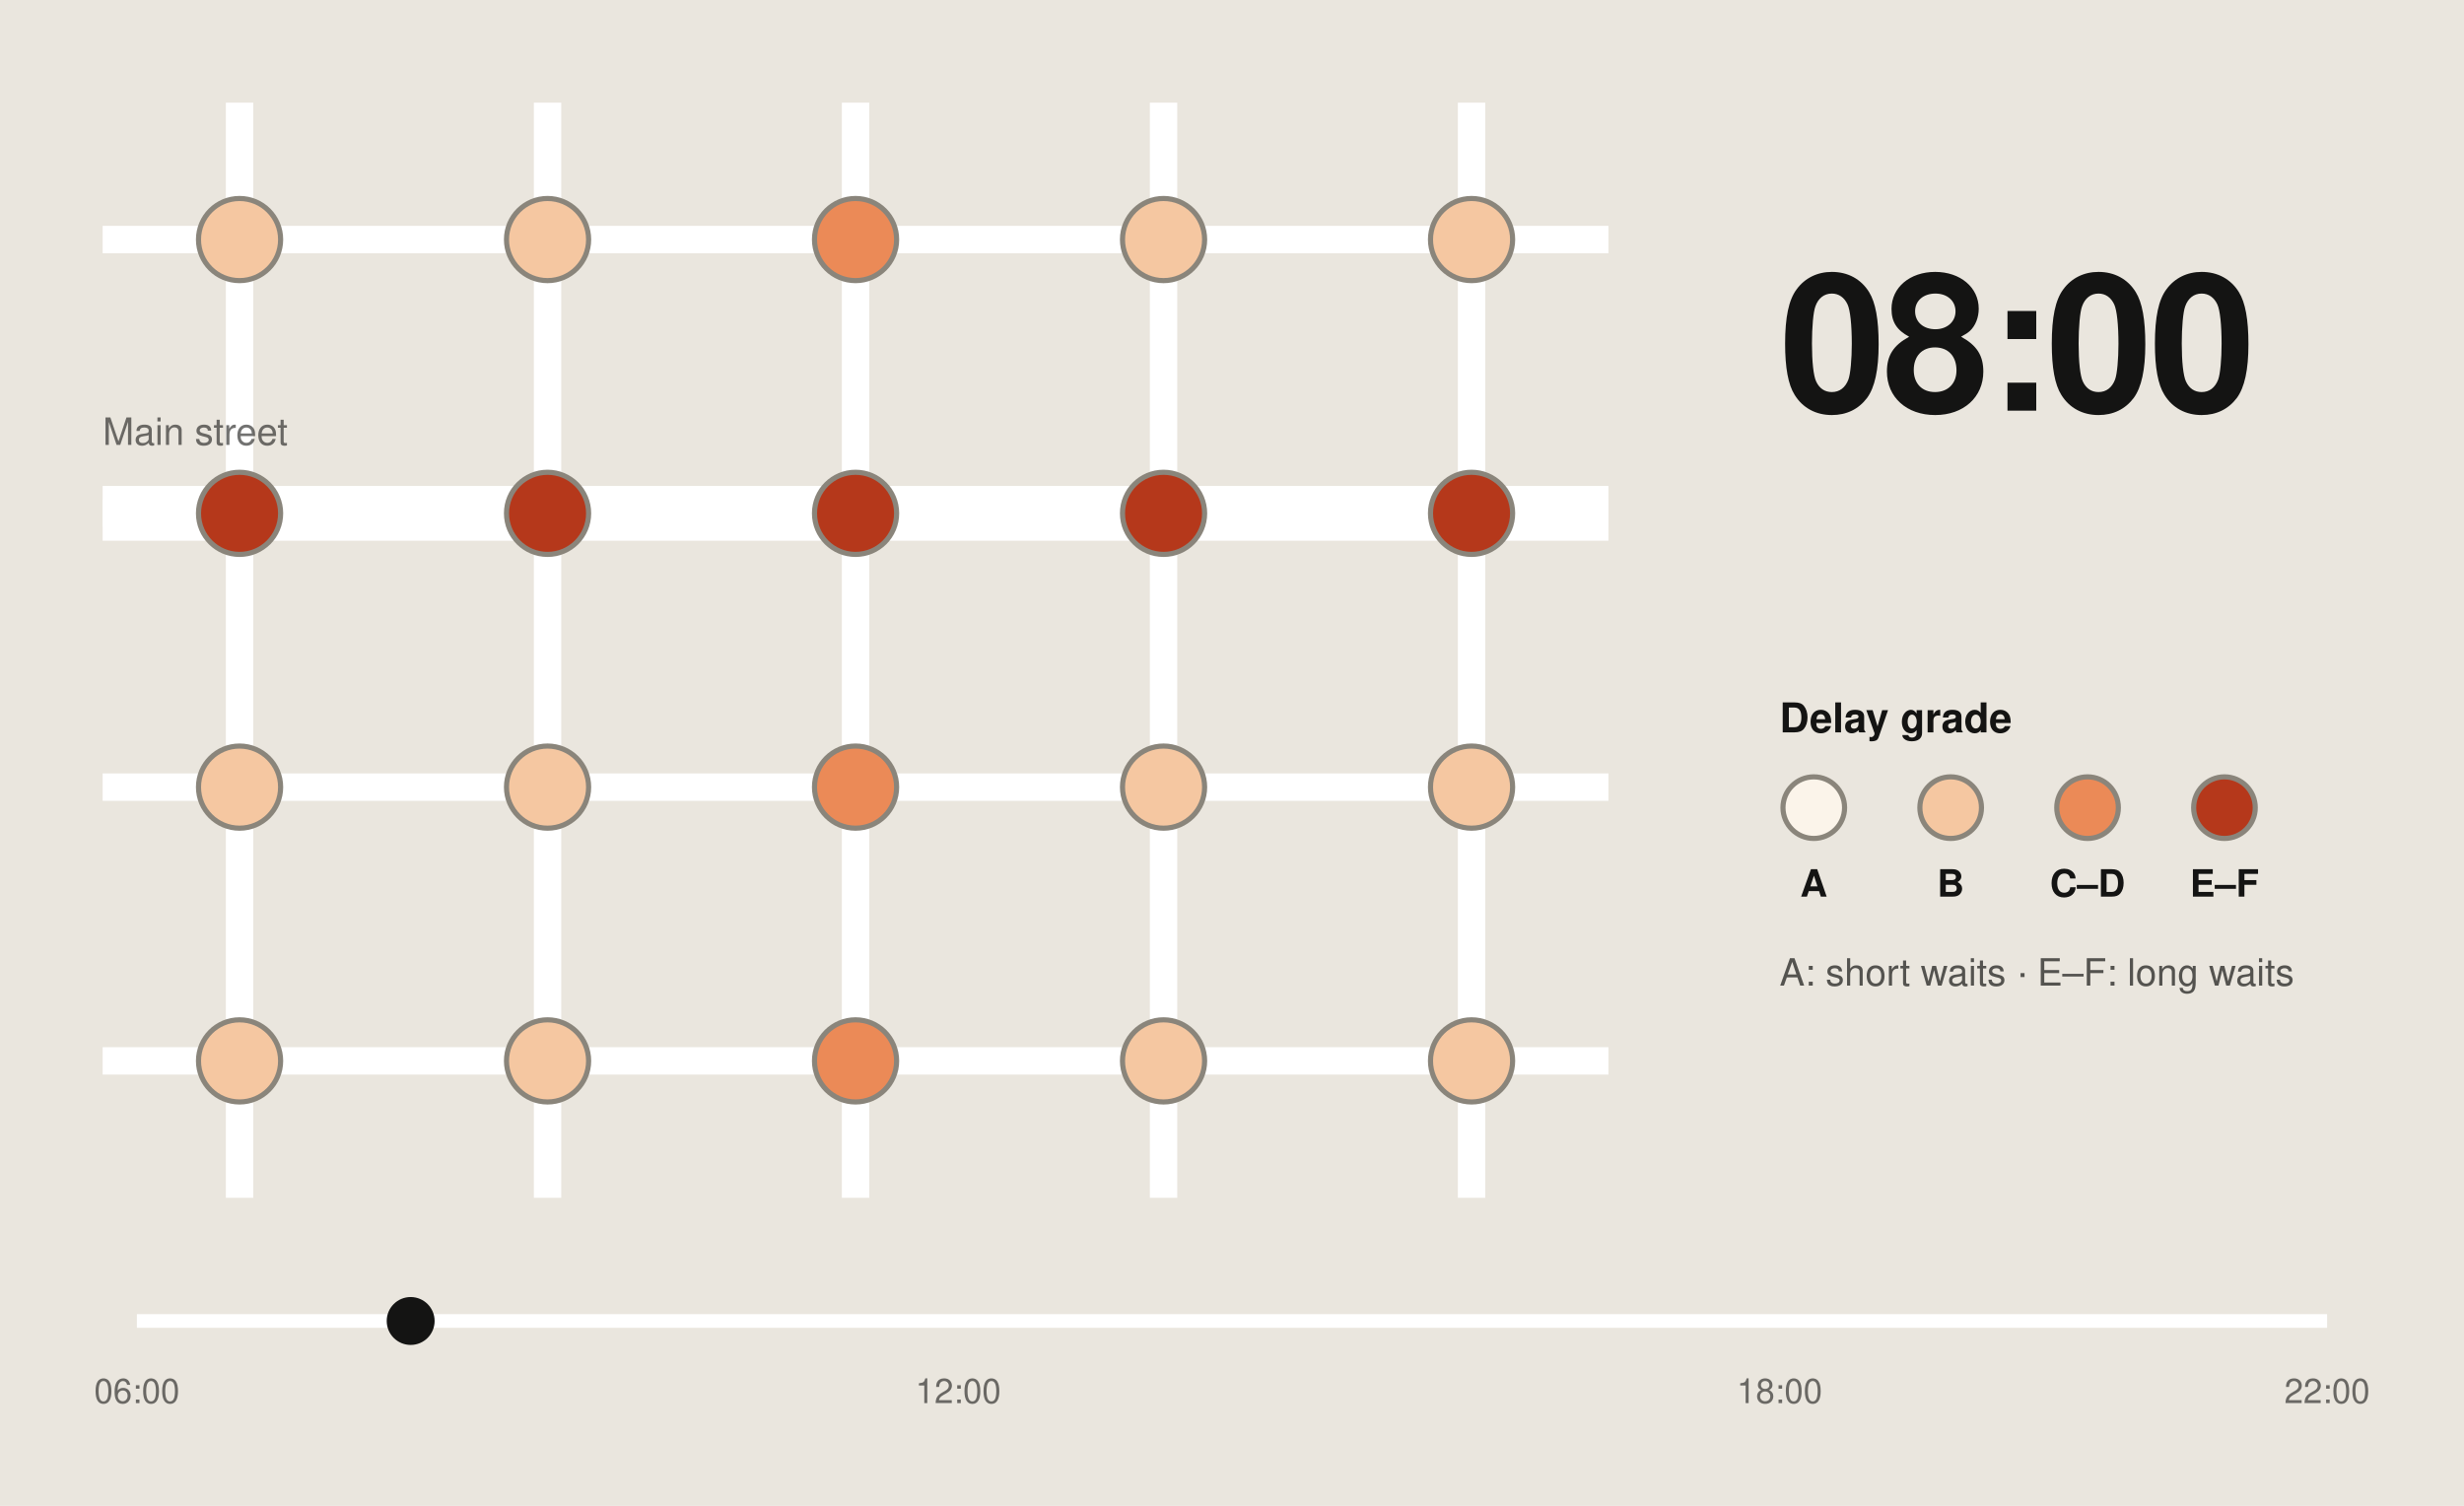
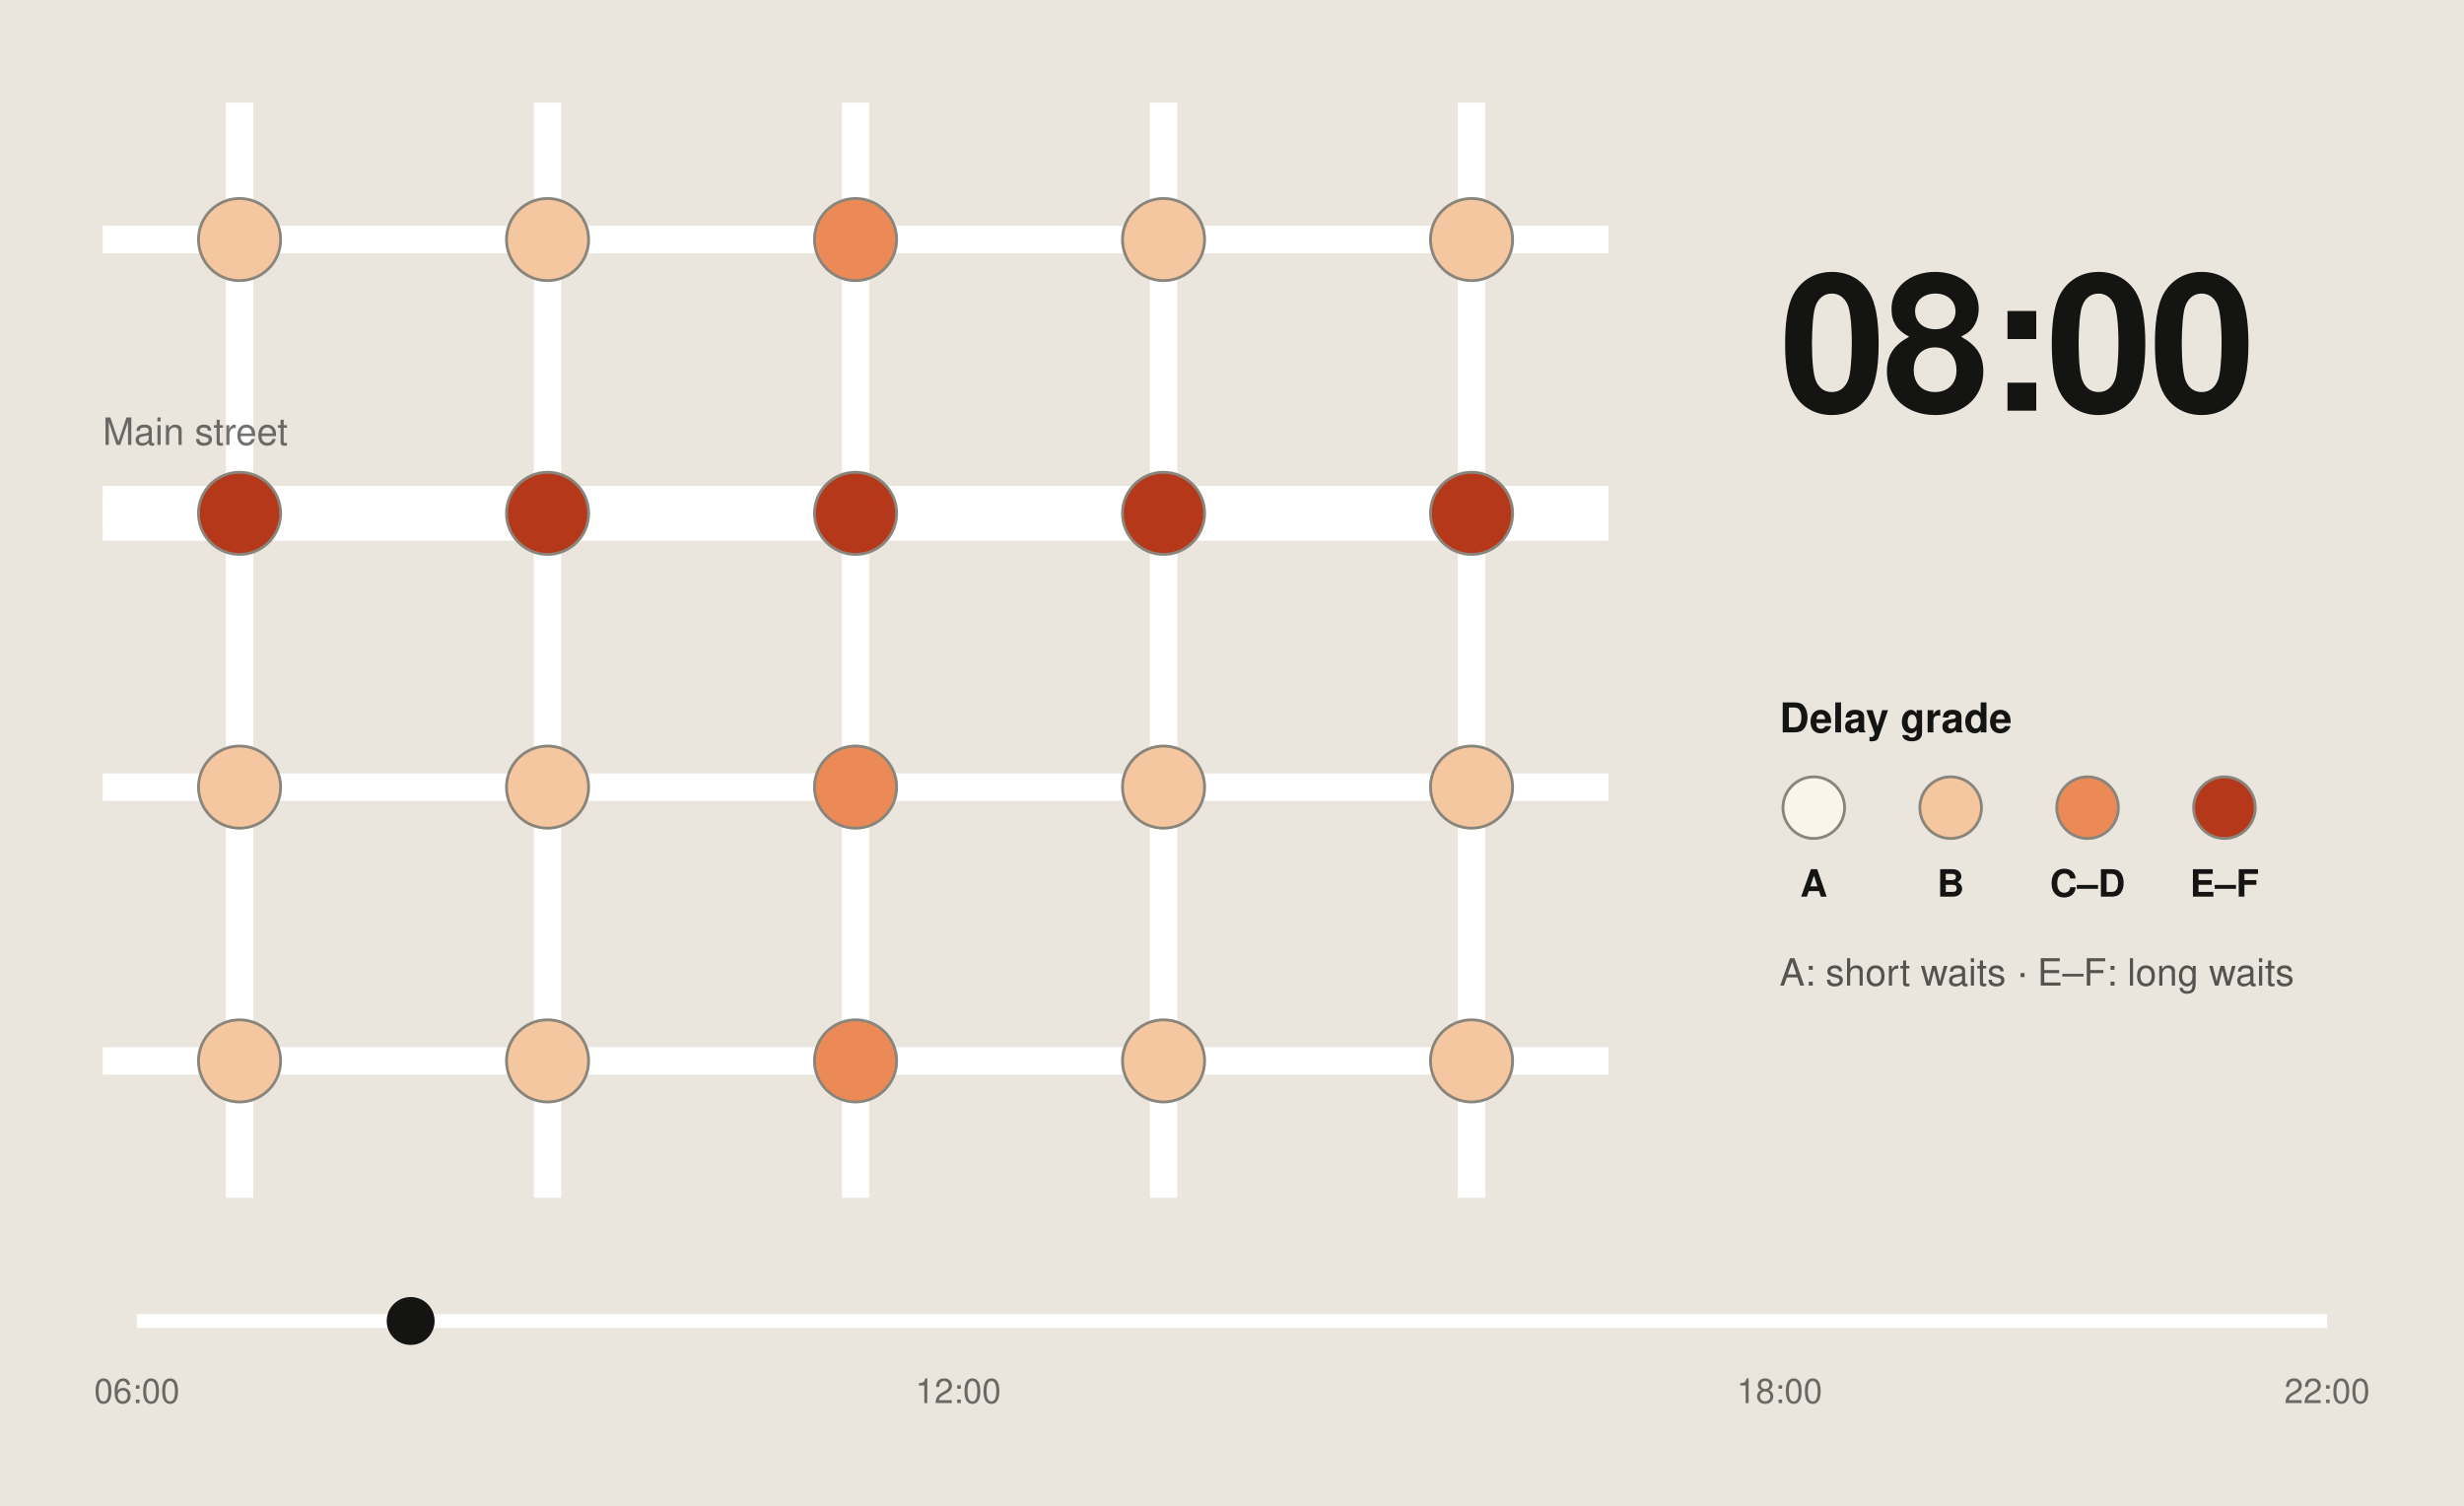
- <svg xmlns="http://www.w3.org/2000/svg" viewBox="0 0 720 440" role="img" aria-label="Animation: a street grid through one day. Intersections on the main street turn from A to F during the morning and evening rush.">
+ <svg xmlns="http://www.w3.org/2000/svg" data-thinned="1" viewBox="0 0 720 440" role="img" aria-label="Animation: a street grid through one day. Intersections on the main street turn from A to F during the morning and evening rush.">
  <style>svg *{animation-duration:10s;animation-iteration-count:infinite;animation-timing-function:steps(1,end)}
@keyframes c0{0.000%{fill:#FBF4EA} 5.882%{fill:#FBF4EA} 11.765%{fill:#F5C7A1} 17.647%{fill:#FBF4EA} 23.529%{fill:#FBF4EA} 29.412%{fill:#FBF4EA} 35.294%{fill:#FBF4EA} 41.176%{fill:#FBF4EA} 47.059%{fill:#FBF4EA} 52.941%{fill:#FBF4EA} 58.824%{fill:#FBF4EA} 64.706%{fill:#FBF4EA} 70.588%{fill:#F5C7A1} 76.471%{fill:#F5C7A1} 82.353%{fill:#FBF4EA} 88.235%{fill:#FBF4EA} 94.118%{fill:#FBF4EA}} .c0{animation-name:c0;fill:#F5C7A1}
@keyframes c1{0.000%{fill:#FBF4EA} 5.882%{fill:#EB8A57} 11.765%{fill:#B5381B} 17.647%{fill:#B5381B} 23.529%{fill:#EB8A57} 29.412%{fill:#F5C7A1} 35.294%{fill:#F5C7A1} 41.176%{fill:#F5C7A1} 47.059%{fill:#F5C7A1} 52.941%{fill:#EB8A57} 58.824%{fill:#EB8A57} 64.706%{fill:#B5381B} 70.588%{fill:#B5381B} 76.471%{fill:#B5381B} 82.353%{fill:#EB8A57} 88.235%{fill:#F5C7A1} 94.118%{fill:#FBF4EA}} .c1{animation-name:c1;fill:#B5381B}
@keyframes c2{0.000%{fill:#FBF4EA} 5.882%{fill:#FBF4EA} 11.765%{fill:#F5C7A1} 17.647%{fill:#FBF4EA} 23.529%{fill:#FBF4EA} 29.412%{fill:#FBF4EA} 35.294%{fill:#FBF4EA} 41.176%{fill:#FBF4EA} 47.059%{fill:#FBF4EA} 52.941%{fill:#FBF4EA} 58.824%{fill:#FBF4EA} 64.706%{fill:#FBF4EA} 70.588%{fill:#F5C7A1} 76.471%{fill:#F5C7A1} 82.353%{fill:#FBF4EA} 88.235%{fill:#FBF4EA} 94.118%{fill:#FBF4EA}} .c2{animation-name:c2;fill:#F5C7A1}
@keyframes c3{0.000%{fill:#FBF4EA} 5.882%{fill:#FBF4EA} 11.765%{fill:#F5C7A1} 17.647%{fill:#FBF4EA} 23.529%{fill:#FBF4EA} 29.412%{fill:#FBF4EA} 35.294%{fill:#FBF4EA} 41.176%{fill:#FBF4EA} 47.059%{fill:#FBF4EA} 52.941%{fill:#FBF4EA} 58.824%{fill:#FBF4EA} 64.706%{fill:#FBF4EA} 70.588%{fill:#F5C7A1} 76.471%{fill:#F5C7A1} 82.353%{fill:#FBF4EA} 88.235%{fill:#FBF4EA} 94.118%{fill:#FBF4EA}} .c3{animation-name:c3;fill:#F5C7A1}
@keyframes c4{0.000%{fill:#FBF4EA} 5.882%{fill:#FBF4EA} 11.765%{fill:#F5C7A1} 17.647%{fill:#FBF4EA} 23.529%{fill:#FBF4EA} 29.412%{fill:#FBF4EA} 35.294%{fill:#FBF4EA} 41.176%{fill:#FBF4EA} 47.059%{fill:#FBF4EA} 52.941%{fill:#FBF4EA} 58.824%{fill:#FBF4EA} 64.706%{fill:#FBF4EA} 70.588%{fill:#F5C7A1} 76.471%{fill:#F5C7A1} 82.353%{fill:#FBF4EA} 88.235%{fill:#FBF4EA} 94.118%{fill:#FBF4EA}} .c4{animation-name:c4;fill:#F5C7A1}
@keyframes c5{0.000%{fill:#FBF4EA} 5.882%{fill:#EB8A57} 11.765%{fill:#B5381B} 17.647%{fill:#B5381B} 23.529%{fill:#EB8A57} 29.412%{fill:#F5C7A1} 35.294%{fill:#F5C7A1} 41.176%{fill:#F5C7A1} 47.059%{fill:#F5C7A1} 52.941%{fill:#EB8A57} 58.824%{fill:#EB8A57} 64.706%{fill:#B5381B} 70.588%{fill:#B5381B} 76.471%{fill:#B5381B} 82.353%{fill:#EB8A57} 88.235%{fill:#F5C7A1} 94.118%{fill:#FBF4EA}} .c5{animation-name:c5;fill:#B5381B}
@keyframes c6{0.000%{fill:#FBF4EA} 5.882%{fill:#FBF4EA} 11.765%{fill:#F5C7A1} 17.647%{fill:#FBF4EA} 23.529%{fill:#FBF4EA} 29.412%{fill:#FBF4EA} 35.294%{fill:#FBF4EA} 41.176%{fill:#FBF4EA} 47.059%{fill:#FBF4EA} 52.941%{fill:#FBF4EA} 58.824%{fill:#FBF4EA} 64.706%{fill:#FBF4EA} 70.588%{fill:#F5C7A1} 76.471%{fill:#F5C7A1} 82.353%{fill:#FBF4EA} 88.235%{fill:#FBF4EA} 94.118%{fill:#FBF4EA}} .c6{animation-name:c6;fill:#F5C7A1}
@keyframes c7{0.000%{fill:#FBF4EA} 5.882%{fill:#FBF4EA} 11.765%{fill:#F5C7A1} 17.647%{fill:#FBF4EA} 23.529%{fill:#FBF4EA} 29.412%{fill:#FBF4EA} 35.294%{fill:#FBF4EA} 41.176%{fill:#FBF4EA} 47.059%{fill:#FBF4EA} 52.941%{fill:#FBF4EA} 58.824%{fill:#FBF4EA} 64.706%{fill:#FBF4EA} 70.588%{fill:#F5C7A1} 76.471%{fill:#F5C7A1} 82.353%{fill:#FBF4EA} 88.235%{fill:#FBF4EA} 94.118%{fill:#FBF4EA}} .c7{animation-name:c7;fill:#F5C7A1}
@keyframes c8{0.000%{fill:#FBF4EA} 5.882%{fill:#F5C7A1} 11.765%{fill:#EB8A57} 17.647%{fill:#EB8A57} 23.529%{fill:#F5C7A1} 29.412%{fill:#F5C7A1} 35.294%{fill:#F5C7A1} 41.176%{fill:#F5C7A1} 47.059%{fill:#F5C7A1} 52.941%{fill:#F5C7A1} 58.824%{fill:#F5C7A1} 64.706%{fill:#EB8A57} 70.588%{fill:#EB8A57} 76.471%{fill:#EB8A57} 82.353%{fill:#F5C7A1} 88.235%{fill:#FBF4EA} 94.118%{fill:#FBF4EA}} .c8{animation-name:c8;fill:#EB8A57}
@keyframes c9{0.000%{fill:#FBF4EA} 5.882%{fill:#EB8A57} 11.765%{fill:#B5381B} 17.647%{fill:#B5381B} 23.529%{fill:#EB8A57} 29.412%{fill:#F5C7A1} 35.294%{fill:#F5C7A1} 41.176%{fill:#F5C7A1} 47.059%{fill:#F5C7A1} 52.941%{fill:#EB8A57} 58.824%{fill:#EB8A57} 64.706%{fill:#B5381B} 70.588%{fill:#B5381B} 76.471%{fill:#B5381B} 82.353%{fill:#EB8A57} 88.235%{fill:#F5C7A1} 94.118%{fill:#FBF4EA}} .c9{animation-name:c9;fill:#B5381B}
@keyframes c10{0.000%{fill:#FBF4EA} 5.882%{fill:#F5C7A1} 11.765%{fill:#EB8A57} 17.647%{fill:#EB8A57} 23.529%{fill:#F5C7A1} 29.412%{fill:#F5C7A1} 35.294%{fill:#F5C7A1} 41.176%{fill:#F5C7A1} 47.059%{fill:#F5C7A1} 52.941%{fill:#F5C7A1} 58.824%{fill:#F5C7A1} 64.706%{fill:#EB8A57} 70.588%{fill:#EB8A57} 76.471%{fill:#EB8A57} 82.353%{fill:#F5C7A1} 88.235%{fill:#FBF4EA} 94.118%{fill:#FBF4EA}} .c10{animation-name:c10;fill:#EB8A57}
@keyframes c11{0.000%{fill:#FBF4EA} 5.882%{fill:#F5C7A1} 11.765%{fill:#EB8A57} 17.647%{fill:#EB8A57} 23.529%{fill:#F5C7A1} 29.412%{fill:#F5C7A1} 35.294%{fill:#F5C7A1} 41.176%{fill:#F5C7A1} 47.059%{fill:#F5C7A1} 52.941%{fill:#F5C7A1} 58.824%{fill:#F5C7A1} 64.706%{fill:#EB8A57} 70.588%{fill:#EB8A57} 76.471%{fill:#EB8A57} 82.353%{fill:#F5C7A1} 88.235%{fill:#FBF4EA} 94.118%{fill:#FBF4EA}} .c11{animation-name:c11;fill:#EB8A57}
@keyframes c12{0.000%{fill:#FBF4EA} 5.882%{fill:#FBF4EA} 11.765%{fill:#F5C7A1} 17.647%{fill:#FBF4EA} 23.529%{fill:#FBF4EA} 29.412%{fill:#FBF4EA} 35.294%{fill:#FBF4EA} 41.176%{fill:#FBF4EA} 47.059%{fill:#FBF4EA} 52.941%{fill:#FBF4EA} 58.824%{fill:#FBF4EA} 64.706%{fill:#FBF4EA} 70.588%{fill:#F5C7A1} 76.471%{fill:#F5C7A1} 82.353%{fill:#FBF4EA} 88.235%{fill:#FBF4EA} 94.118%{fill:#FBF4EA}} .c12{animation-name:c12;fill:#F5C7A1}
@keyframes c13{0.000%{fill:#FBF4EA} 5.882%{fill:#EB8A57} 11.765%{fill:#B5381B} 17.647%{fill:#B5381B} 23.529%{fill:#EB8A57} 29.412%{fill:#F5C7A1} 35.294%{fill:#F5C7A1} 41.176%{fill:#F5C7A1} 47.059%{fill:#F5C7A1} 52.941%{fill:#EB8A57} 58.824%{fill:#EB8A57} 64.706%{fill:#B5381B} 70.588%{fill:#B5381B} 76.471%{fill:#B5381B} 82.353%{fill:#EB8A57} 88.235%{fill:#F5C7A1} 94.118%{fill:#FBF4EA}} .c13{animation-name:c13;fill:#B5381B}
@keyframes c14{0.000%{fill:#FBF4EA} 5.882%{fill:#FBF4EA} 11.765%{fill:#F5C7A1} 17.647%{fill:#FBF4EA} 23.529%{fill:#FBF4EA} 29.412%{fill:#FBF4EA} 35.294%{fill:#FBF4EA} 41.176%{fill:#FBF4EA} 47.059%{fill:#FBF4EA} 52.941%{fill:#FBF4EA} 58.824%{fill:#FBF4EA} 64.706%{fill:#FBF4EA} 70.588%{fill:#F5C7A1} 76.471%{fill:#F5C7A1} 82.353%{fill:#FBF4EA} 88.235%{fill:#FBF4EA} 94.118%{fill:#FBF4EA}} .c14{animation-name:c14;fill:#F5C7A1}
@keyframes c15{0.000%{fill:#FBF4EA} 5.882%{fill:#FBF4EA} 11.765%{fill:#F5C7A1} 17.647%{fill:#FBF4EA} 23.529%{fill:#FBF4EA} 29.412%{fill:#FBF4EA} 35.294%{fill:#FBF4EA} 41.176%{fill:#FBF4EA} 47.059%{fill:#FBF4EA} 52.941%{fill:#FBF4EA} 58.824%{fill:#FBF4EA} 64.706%{fill:#FBF4EA} 70.588%{fill:#F5C7A1} 76.471%{fill:#F5C7A1} 82.353%{fill:#FBF4EA} 88.235%{fill:#FBF4EA} 94.118%{fill:#FBF4EA}} .c15{animation-name:c15;fill:#F5C7A1}
@keyframes c16{0.000%{fill:#FBF4EA} 5.882%{fill:#FBF4EA} 11.765%{fill:#F5C7A1} 17.647%{fill:#FBF4EA} 23.529%{fill:#FBF4EA} 29.412%{fill:#FBF4EA} 35.294%{fill:#FBF4EA} 41.176%{fill:#FBF4EA} 47.059%{fill:#FBF4EA} 52.941%{fill:#FBF4EA} 58.824%{fill:#FBF4EA} 64.706%{fill:#FBF4EA} 70.588%{fill:#F5C7A1} 76.471%{fill:#F5C7A1} 82.353%{fill:#FBF4EA} 88.235%{fill:#FBF4EA} 94.118%{fill:#FBF4EA}} .c16{animation-name:c16;fill:#F5C7A1}
@keyframes c17{0.000%{fill:#FBF4EA} 5.882%{fill:#EB8A57} 11.765%{fill:#B5381B} 17.647%{fill:#B5381B} 23.529%{fill:#EB8A57} 29.412%{fill:#F5C7A1} 35.294%{fill:#F5C7A1} 41.176%{fill:#F5C7A1} 47.059%{fill:#F5C7A1} 52.941%{fill:#EB8A57} 58.824%{fill:#EB8A57} 64.706%{fill:#B5381B} 70.588%{fill:#B5381B} 76.471%{fill:#B5381B} 82.353%{fill:#EB8A57} 88.235%{fill:#F5C7A1} 94.118%{fill:#FBF4EA}} .c17{animation-name:c17;fill:#B5381B}
@keyframes c18{0.000%{fill:#FBF4EA} 5.882%{fill:#FBF4EA} 11.765%{fill:#F5C7A1} 17.647%{fill:#FBF4EA} 23.529%{fill:#FBF4EA} 29.412%{fill:#FBF4EA} 35.294%{fill:#FBF4EA} 41.176%{fill:#FBF4EA} 47.059%{fill:#FBF4EA} 52.941%{fill:#FBF4EA} 58.824%{fill:#FBF4EA} 64.706%{fill:#FBF4EA} 70.588%{fill:#F5C7A1} 76.471%{fill:#F5C7A1} 82.353%{fill:#FBF4EA} 88.235%{fill:#FBF4EA} 94.118%{fill:#FBF4EA}} .c18{animation-name:c18;fill:#F5C7A1}
@keyframes c19{0.000%{fill:#FBF4EA} 5.882%{fill:#FBF4EA} 11.765%{fill:#F5C7A1} 17.647%{fill:#FBF4EA} 23.529%{fill:#FBF4EA} 29.412%{fill:#FBF4EA} 35.294%{fill:#FBF4EA} 41.176%{fill:#FBF4EA} 47.059%{fill:#FBF4EA} 52.941%{fill:#FBF4EA} 58.824%{fill:#FBF4EA} 64.706%{fill:#FBF4EA} 70.588%{fill:#F5C7A1} 76.471%{fill:#F5C7A1} 82.353%{fill:#FBF4EA} 88.235%{fill:#FBF4EA} 94.118%{fill:#FBF4EA}} .c19{animation-name:c19;fill:#F5C7A1}
@keyframes t0{0.000%{opacity:1} 5.882%{opacity:0} 11.765%{opacity:0} 17.647%{opacity:0} 23.529%{opacity:0} 29.412%{opacity:0} 35.294%{opacity:0} 41.176%{opacity:0} 47.059%{opacity:0} 52.941%{opacity:0} 58.824%{opacity:0} 64.706%{opacity:0} 70.588%{opacity:0} 76.471%{opacity:0} 82.353%{opacity:0} 88.235%{opacity:0} 94.118%{opacity:0}} .t0{animation-name:t0;opacity:0}
@keyframes t1{0.000%{opacity:0} 5.882%{opacity:1} 11.765%{opacity:0} 17.647%{opacity:0} 23.529%{opacity:0} 29.412%{opacity:0} 35.294%{opacity:0} 41.176%{opacity:0} 47.059%{opacity:0} 52.941%{opacity:0} 58.824%{opacity:0} 64.706%{opacity:0} 70.588%{opacity:0} 76.471%{opacity:0} 82.353%{opacity:0} 88.235%{opacity:0} 94.118%{opacity:0}} .t1{animation-name:t1;opacity:0}
@keyframes t2{0.000%{opacity:0} 5.882%{opacity:0} 11.765%{opacity:1} 17.647%{opacity:0} 23.529%{opacity:0} 29.412%{opacity:0} 35.294%{opacity:0} 41.176%{opacity:0} 47.059%{opacity:0} 52.941%{opacity:0} 58.824%{opacity:0} 64.706%{opacity:0} 70.588%{opacity:0} 76.471%{opacity:0} 82.353%{opacity:0} 88.235%{opacity:0} 94.118%{opacity:0}} .t2{animation-name:t2;opacity:1}
@keyframes t3{0.000%{opacity:0} 5.882%{opacity:0} 11.765%{opacity:0} 17.647%{opacity:1} 23.529%{opacity:0} 29.412%{opacity:0} 35.294%{opacity:0} 41.176%{opacity:0} 47.059%{opacity:0} 52.941%{opacity:0} 58.824%{opacity:0} 64.706%{opacity:0} 70.588%{opacity:0} 76.471%{opacity:0} 82.353%{opacity:0} 88.235%{opacity:0} 94.118%{opacity:0}} .t3{animation-name:t3;opacity:0}
@keyframes t4{0.000%{opacity:0} 5.882%{opacity:0} 11.765%{opacity:0} 17.647%{opacity:0} 23.529%{opacity:1} 29.412%{opacity:0} 35.294%{opacity:0} 41.176%{opacity:0} 47.059%{opacity:0} 52.941%{opacity:0} 58.824%{opacity:0} 64.706%{opacity:0} 70.588%{opacity:0} 76.471%{opacity:0} 82.353%{opacity:0} 88.235%{opacity:0} 94.118%{opacity:0}} .t4{animation-name:t4;opacity:0}
@keyframes t5{0.000%{opacity:0} 5.882%{opacity:0} 11.765%{opacity:0} 17.647%{opacity:0} 23.529%{opacity:0} 29.412%{opacity:1} 35.294%{opacity:0} 41.176%{opacity:0} 47.059%{opacity:0} 52.941%{opacity:0} 58.824%{opacity:0} 64.706%{opacity:0} 70.588%{opacity:0} 76.471%{opacity:0} 82.353%{opacity:0} 88.235%{opacity:0} 94.118%{opacity:0}} .t5{animation-name:t5;opacity:0}
@keyframes t6{0.000%{opacity:0} 5.882%{opacity:0} 11.765%{opacity:0} 17.647%{opacity:0} 23.529%{opacity:0} 29.412%{opacity:0} 35.294%{opacity:1} 41.176%{opacity:0} 47.059%{opacity:0} 52.941%{opacity:0} 58.824%{opacity:0} 64.706%{opacity:0} 70.588%{opacity:0} 76.471%{opacity:0} 82.353%{opacity:0} 88.235%{opacity:0} 94.118%{opacity:0}} .t6{animation-name:t6;opacity:0}
@keyframes t7{0.000%{opacity:0} 5.882%{opacity:0} 11.765%{opacity:0} 17.647%{opacity:0} 23.529%{opacity:0} 29.412%{opacity:0} 35.294%{opacity:0} 41.176%{opacity:1} 47.059%{opacity:0} 52.941%{opacity:0} 58.824%{opacity:0} 64.706%{opacity:0} 70.588%{opacity:0} 76.471%{opacity:0} 82.353%{opacity:0} 88.235%{opacity:0} 94.118%{opacity:0}} .t7{animation-name:t7;opacity:0}
@keyframes t8{0.000%{opacity:0} 5.882%{opacity:0} 11.765%{opacity:0} 17.647%{opacity:0} 23.529%{opacity:0} 29.412%{opacity:0} 35.294%{opacity:0} 41.176%{opacity:0} 47.059%{opacity:1} 52.941%{opacity:0} 58.824%{opacity:0} 64.706%{opacity:0} 70.588%{opacity:0} 76.471%{opacity:0} 82.353%{opacity:0} 88.235%{opacity:0} 94.118%{opacity:0}} .t8{animation-name:t8;opacity:0}
@keyframes t9{0.000%{opacity:0} 5.882%{opacity:0} 11.765%{opacity:0} 17.647%{opacity:0} 23.529%{opacity:0} 29.412%{opacity:0} 35.294%{opacity:0} 41.176%{opacity:0} 47.059%{opacity:0} 52.941%{opacity:1} 58.824%{opacity:0} 64.706%{opacity:0} 70.588%{opacity:0} 76.471%{opacity:0} 82.353%{opacity:0} 88.235%{opacity:0} 94.118%{opacity:0}} .t9{animation-name:t9;opacity:0}
@keyframes t10{0.000%{opacity:0} 5.882%{opacity:0} 11.765%{opacity:0} 17.647%{opacity:0} 23.529%{opacity:0} 29.412%{opacity:0} 35.294%{opacity:0} 41.176%{opacity:0} 47.059%{opacity:0} 52.941%{opacity:0} 58.824%{opacity:1} 64.706%{opacity:0} 70.588%{opacity:0} 76.471%{opacity:0} 82.353%{opacity:0} 88.235%{opacity:0} 94.118%{opacity:0}} .t10{animation-name:t10;opacity:0}
@keyframes t11{0.000%{opacity:0} 5.882%{opacity:0} 11.765%{opacity:0} 17.647%{opacity:0} 23.529%{opacity:0} 29.412%{opacity:0} 35.294%{opacity:0} 41.176%{opacity:0} 47.059%{opacity:0} 52.941%{opacity:0} 58.824%{opacity:0} 64.706%{opacity:1} 70.588%{opacity:0} 76.471%{opacity:0} 82.353%{opacity:0} 88.235%{opacity:0} 94.118%{opacity:0}} .t11{animation-name:t11;opacity:0}
@keyframes t12{0.000%{opacity:0} 5.882%{opacity:0} 11.765%{opacity:0} 17.647%{opacity:0} 23.529%{opacity:0} 29.412%{opacity:0} 35.294%{opacity:0} 41.176%{opacity:0} 47.059%{opacity:0} 52.941%{opacity:0} 58.824%{opacity:0} 64.706%{opacity:0} 70.588%{opacity:1} 76.471%{opacity:0} 82.353%{opacity:0} 88.235%{opacity:0} 94.118%{opacity:0}} .t12{animation-name:t12;opacity:0}
@keyframes t13{0.000%{opacity:0} 5.882%{opacity:0} 11.765%{opacity:0} 17.647%{opacity:0} 23.529%{opacity:0} 29.412%{opacity:0} 35.294%{opacity:0} 41.176%{opacity:0} 47.059%{opacity:0} 52.941%{opacity:0} 58.824%{opacity:0} 64.706%{opacity:0} 70.588%{opacity:0} 76.471%{opacity:1} 82.353%{opacity:0} 88.235%{opacity:0} 94.118%{opacity:0}} .t13{animation-name:t13;opacity:0}
@keyframes t14{0.000%{opacity:0} 5.882%{opacity:0} 11.765%{opacity:0} 17.647%{opacity:0} 23.529%{opacity:0} 29.412%{opacity:0} 35.294%{opacity:0} 41.176%{opacity:0} 47.059%{opacity:0} 52.941%{opacity:0} 58.824%{opacity:0} 64.706%{opacity:0} 70.588%{opacity:0} 76.471%{opacity:0} 82.353%{opacity:1} 88.235%{opacity:0} 94.118%{opacity:0}} .t14{animation-name:t14;opacity:0}
@keyframes t15{0.000%{opacity:0} 5.882%{opacity:0} 11.765%{opacity:0} 17.647%{opacity:0} 23.529%{opacity:0} 29.412%{opacity:0} 35.294%{opacity:0} 41.176%{opacity:0} 47.059%{opacity:0} 52.941%{opacity:0} 58.824%{opacity:0} 64.706%{opacity:0} 70.588%{opacity:0} 76.471%{opacity:0} 82.353%{opacity:0} 88.235%{opacity:1} 94.118%{opacity:0}} .t15{animation-name:t15;opacity:0}
@keyframes t16{0.000%{opacity:0} 5.882%{opacity:0} 11.765%{opacity:0} 17.647%{opacity:0} 23.529%{opacity:0} 29.412%{opacity:0} 35.294%{opacity:0} 41.176%{opacity:0} 47.059%{opacity:0} 52.941%{opacity:0} 58.824%{opacity:0} 64.706%{opacity:0} 70.588%{opacity:0} 76.471%{opacity:0} 82.353%{opacity:0} 88.235%{opacity:0} 94.118%{opacity:1}} .t16{animation-name:t16;opacity:0}
@keyframes m{0.000%{transform:translateX(0.0px)} 5.882%{transform:translateX(40.0px)} 11.765%{transform:translateX(80.0px)} 17.647%{transform:translateX(120.0px)} 23.529%{transform:translateX(160.0px)} 29.412%{transform:translateX(200.0px)} 35.294%{transform:translateX(240.0px)} 41.176%{transform:translateX(280.0px)} 47.059%{transform:translateX(320.0px)} 52.941%{transform:translateX(360.0px)} 58.824%{transform:translateX(400.0px)} 64.706%{transform:translateX(440.0px)} 70.588%{transform:translateX(480.0px)} 76.471%{transform:translateX(520.0px)} 82.353%{transform:translateX(560.0px)} 88.235%{transform:translateX(600.0px)} 94.118%{transform:translateX(640.0px)}} .m{animation-name:m;transform:translateX(80.0px)}
@media (prefers-reduced-motion:reduce){svg *{animation:none!important}}</style>
  <rect width="720" height="440" fill="#EAE6DE" />
  <line x1="70" y1="30" x2="70" y2="350" stroke="#fff" stroke-width="8" />
  <line x1="160" y1="30" x2="160" y2="350" stroke="#fff" stroke-width="8" />
  <line x1="250" y1="30" x2="250" y2="350" stroke="#fff" stroke-width="8" />
  <line x1="340" y1="30" x2="340" y2="350" stroke="#fff" stroke-width="8" />
  <line x1="430" y1="30" x2="430" y2="350" stroke="#fff" stroke-width="8" />
  <line x1="30" y1="70" x2="470" y2="70" stroke="#fff" stroke-width="8" />
  <line x1="30" y1="150" x2="470" y2="150" stroke="#fff" stroke-width="8" />
  <line x1="30" y1="230" x2="470" y2="230" stroke="#fff" stroke-width="8" />
  <line x1="30" y1="310" x2="470" y2="310" stroke="#fff" stroke-width="8" />
  <line x1="30" y1="150" x2="470" y2="150" stroke="#fff" stroke-width="16" />
  <text x="30" y="130" font-family="Archivo, Helvetica, Arial, sans-serif" font-size="11" fill="#141413" fill-opacity=".6">Main street</text>
-   <circle class="c0" cx="70" cy="70" r="12" stroke="#8A857B" stroke-width="1.5" />
-   <circle class="c1" cx="70" cy="150" r="12" stroke="#8A857B" stroke-width="1.5" />
-   <circle class="c2" cx="70" cy="230" r="12" stroke="#8A857B" stroke-width="1.5" />
-   <circle class="c3" cx="70" cy="310" r="12" stroke="#8A857B" stroke-width="1.5" />
-   <circle class="c4" cx="160" cy="70" r="12" stroke="#8A857B" stroke-width="1.5" />
-   <circle class="c5" cx="160" cy="150" r="12" stroke="#8A857B" stroke-width="1.5" />
-   <circle class="c6" cx="160" cy="230" r="12" stroke="#8A857B" stroke-width="1.5" />
-   <circle class="c7" cx="160" cy="310" r="12" stroke="#8A857B" stroke-width="1.5" />
-   <circle class="c8" cx="250" cy="70" r="12" stroke="#8A857B" stroke-width="1.5" />
-   <circle class="c9" cx="250" cy="150" r="12" stroke="#8A857B" stroke-width="1.5" />
-   <circle class="c10" cx="250" cy="230" r="12" stroke="#8A857B" stroke-width="1.5" />
-   <circle class="c11" cx="250" cy="310" r="12" stroke="#8A857B" stroke-width="1.5" />
-   <circle class="c12" cx="340" cy="70" r="12" stroke="#8A857B" stroke-width="1.5" />
-   <circle class="c13" cx="340" cy="150" r="12" stroke="#8A857B" stroke-width="1.5" />
-   <circle class="c14" cx="340" cy="230" r="12" stroke="#8A857B" stroke-width="1.5" />
-   <circle class="c15" cx="340" cy="310" r="12" stroke="#8A857B" stroke-width="1.5" />
-   <circle class="c16" cx="430" cy="70" r="12" stroke="#8A857B" stroke-width="1.5" />
-   <circle class="c17" cx="430" cy="150" r="12" stroke="#8A857B" stroke-width="1.5" />
-   <circle class="c18" cx="430" cy="230" r="12" stroke="#8A857B" stroke-width="1.5" />
-   <circle class="c19" cx="430" cy="310" r="12" stroke="#8A857B" stroke-width="1.5" />
+   <circle class="c0" cx="70" cy="70" r="12" stroke="#8A857B" stroke-width="0.83" />
+   <circle class="c1" cx="70" cy="150" r="12" stroke="#8A857B" stroke-width="0.83" />
+   <circle class="c2" cx="70" cy="230" r="12" stroke="#8A857B" stroke-width="0.83" />
+   <circle class="c3" cx="70" cy="310" r="12" stroke="#8A857B" stroke-width="0.83" />
+   <circle class="c4" cx="160" cy="70" r="12" stroke="#8A857B" stroke-width="0.83" />
+   <circle class="c5" cx="160" cy="150" r="12" stroke="#8A857B" stroke-width="0.83" />
+   <circle class="c6" cx="160" cy="230" r="12" stroke="#8A857B" stroke-width="0.83" />
+   <circle class="c7" cx="160" cy="310" r="12" stroke="#8A857B" stroke-width="0.83" />
+   <circle class="c8" cx="250" cy="70" r="12" stroke="#8A857B" stroke-width="0.83" />
+   <circle class="c9" cx="250" cy="150" r="12" stroke="#8A857B" stroke-width="0.83" />
+   <circle class="c10" cx="250" cy="230" r="12" stroke="#8A857B" stroke-width="0.83" />
+   <circle class="c11" cx="250" cy="310" r="12" stroke="#8A857B" stroke-width="0.83" />
+   <circle class="c12" cx="340" cy="70" r="12" stroke="#8A857B" stroke-width="0.83" />
+   <circle class="c13" cx="340" cy="150" r="12" stroke="#8A857B" stroke-width="0.83" />
+   <circle class="c14" cx="340" cy="230" r="12" stroke="#8A857B" stroke-width="0.83" />
+   <circle class="c15" cx="340" cy="310" r="12" stroke="#8A857B" stroke-width="0.83" />
+   <circle class="c16" cx="430" cy="70" r="12" stroke="#8A857B" stroke-width="0.83" />
+   <circle class="c17" cx="430" cy="150" r="12" stroke="#8A857B" stroke-width="0.83" />
+   <circle class="c18" cx="430" cy="230" r="12" stroke="#8A857B" stroke-width="0.83" />
+   <circle class="c19" cx="430" cy="310" r="12" stroke="#8A857B" stroke-width="0.83" />
  <g class="t0">
    <text x="520" y="120" font-family="Archivo, Helvetica, Arial, sans-serif" font-size="56" font-weight="800" fill="#141413" letter-spacing="-1">06:00</text>
  </g>
  <g class="t1">
    <text x="520" y="120" font-family="Archivo, Helvetica, Arial, sans-serif" font-size="56" font-weight="800" fill="#141413" letter-spacing="-1">07:00</text>
  </g>
  <g class="t2">
    <text x="520" y="120" font-family="Archivo, Helvetica, Arial, sans-serif" font-size="56" font-weight="800" fill="#141413" letter-spacing="-1">08:00</text>
  </g>
  <g class="t3">
    <text x="520" y="120" font-family="Archivo, Helvetica, Arial, sans-serif" font-size="56" font-weight="800" fill="#141413" letter-spacing="-1">09:00</text>
  </g>
  <g class="t4">
    <text x="520" y="120" font-family="Archivo, Helvetica, Arial, sans-serif" font-size="56" font-weight="800" fill="#141413" letter-spacing="-1">10:00</text>
  </g>
  <g class="t5">
    <text x="520" y="120" font-family="Archivo, Helvetica, Arial, sans-serif" font-size="56" font-weight="800" fill="#141413" letter-spacing="-1">11:00</text>
  </g>
  <g class="t6">
    <text x="520" y="120" font-family="Archivo, Helvetica, Arial, sans-serif" font-size="56" font-weight="800" fill="#141413" letter-spacing="-1">12:00</text>
  </g>
  <g class="t7">
    <text x="520" y="120" font-family="Archivo, Helvetica, Arial, sans-serif" font-size="56" font-weight="800" fill="#141413" letter-spacing="-1">13:00</text>
  </g>
  <g class="t8">
    <text x="520" y="120" font-family="Archivo, Helvetica, Arial, sans-serif" font-size="56" font-weight="800" fill="#141413" letter-spacing="-1">14:00</text>
  </g>
  <g class="t9">
    <text x="520" y="120" font-family="Archivo, Helvetica, Arial, sans-serif" font-size="56" font-weight="800" fill="#141413" letter-spacing="-1">15:00</text>
  </g>
  <g class="t10">
    <text x="520" y="120" font-family="Archivo, Helvetica, Arial, sans-serif" font-size="56" font-weight="800" fill="#141413" letter-spacing="-1">16:00</text>
  </g>
  <g class="t11">
    <text x="520" y="120" font-family="Archivo, Helvetica, Arial, sans-serif" font-size="56" font-weight="800" fill="#141413" letter-spacing="-1">17:00</text>
  </g>
  <g class="t12">
    <text x="520" y="120" font-family="Archivo, Helvetica, Arial, sans-serif" font-size="56" font-weight="800" fill="#141413" letter-spacing="-1">18:00</text>
  </g>
  <g class="t13">
    <text x="520" y="120" font-family="Archivo, Helvetica, Arial, sans-serif" font-size="56" font-weight="800" fill="#141413" letter-spacing="-1">19:00</text>
  </g>
  <g class="t14">
    <text x="520" y="120" font-family="Archivo, Helvetica, Arial, sans-serif" font-size="56" font-weight="800" fill="#141413" letter-spacing="-1">20:00</text>
  </g>
  <g class="t15">
    <text x="520" y="120" font-family="Archivo, Helvetica, Arial, sans-serif" font-size="56" font-weight="800" fill="#141413" letter-spacing="-1">21:00</text>
  </g>
  <g class="t16">
    <text x="520" y="120" font-family="Archivo, Helvetica, Arial, sans-serif" font-size="56" font-weight="800" fill="#141413" letter-spacing="-1">22:00</text>
  </g>
  <text x="520" y="214" font-family="Archivo, Helvetica, Arial, sans-serif" font-size="12" font-weight="700" fill="#141413">Delay grade</text>
  <text x="520" y="288" font-family="Archivo, Helvetica, Arial, sans-serif" font-size="11" fill="#141413" fill-opacity=".7">A: short waits · E–F: long waits</text>
-   <circle cx="530" cy="236" r="9" fill="#FBF4EA" stroke="#8A857B" stroke-width="1.5" />
+   <circle cx="530" cy="236" r="9" fill="#FBF4EA" stroke="#8A857B" stroke-width="0.83" />
  <text x="530" y="262" text-anchor="middle" font-family="Archivo, Helvetica, Arial, sans-serif" font-size="11" font-weight="600" fill="#141413">A</text>
-   <circle cx="570" cy="236" r="9" fill="#F5C7A1" stroke="#8A857B" stroke-width="1.5" />
+   <circle cx="570" cy="236" r="9" fill="#F5C7A1" stroke="#8A857B" stroke-width="0.83" />
  <text x="570" y="262" text-anchor="middle" font-family="Archivo, Helvetica, Arial, sans-serif" font-size="11" font-weight="600" fill="#141413">B</text>
-   <circle cx="610" cy="236" r="9" fill="#EB8A57" stroke="#8A857B" stroke-width="1.5" />
+   <circle cx="610" cy="236" r="9" fill="#EB8A57" stroke="#8A857B" stroke-width="0.83" />
  <text x="610" y="262" text-anchor="middle" font-family="Archivo, Helvetica, Arial, sans-serif" font-size="11" font-weight="600" fill="#141413">C–D</text>
-   <circle cx="650" cy="236" r="9" fill="#B5381B" stroke="#8A857B" stroke-width="1.5" />
+   <circle cx="650" cy="236" r="9" fill="#B5381B" stroke="#8A857B" stroke-width="0.83" />
  <text x="650" y="262" text-anchor="middle" font-family="Archivo, Helvetica, Arial, sans-serif" font-size="11" font-weight="600" fill="#141413">E–F</text>
  <rect x="40" y="384" width="640" height="4" fill="#fff" />
  <text x="40" y="410" text-anchor="middle" font-family="Archivo, Helvetica, Arial, sans-serif" font-size="10" fill="#141413" fill-opacity=".6">06:00</text>
  <text x="280" y="410" text-anchor="middle" font-family="Archivo, Helvetica, Arial, sans-serif" font-size="10" fill="#141413" fill-opacity=".6">12:00</text>
  <text x="520" y="410" text-anchor="middle" font-family="Archivo, Helvetica, Arial, sans-serif" font-size="10" fill="#141413" fill-opacity=".6">18:00</text>
  <text x="680" y="410" text-anchor="middle" font-family="Archivo, Helvetica, Arial, sans-serif" font-size="10" fill="#141413" fill-opacity=".6">22:00</text>
  <g class="m">
    <circle cx="40" cy="386" r="7" fill="#141413" />
  </g>
</svg>
